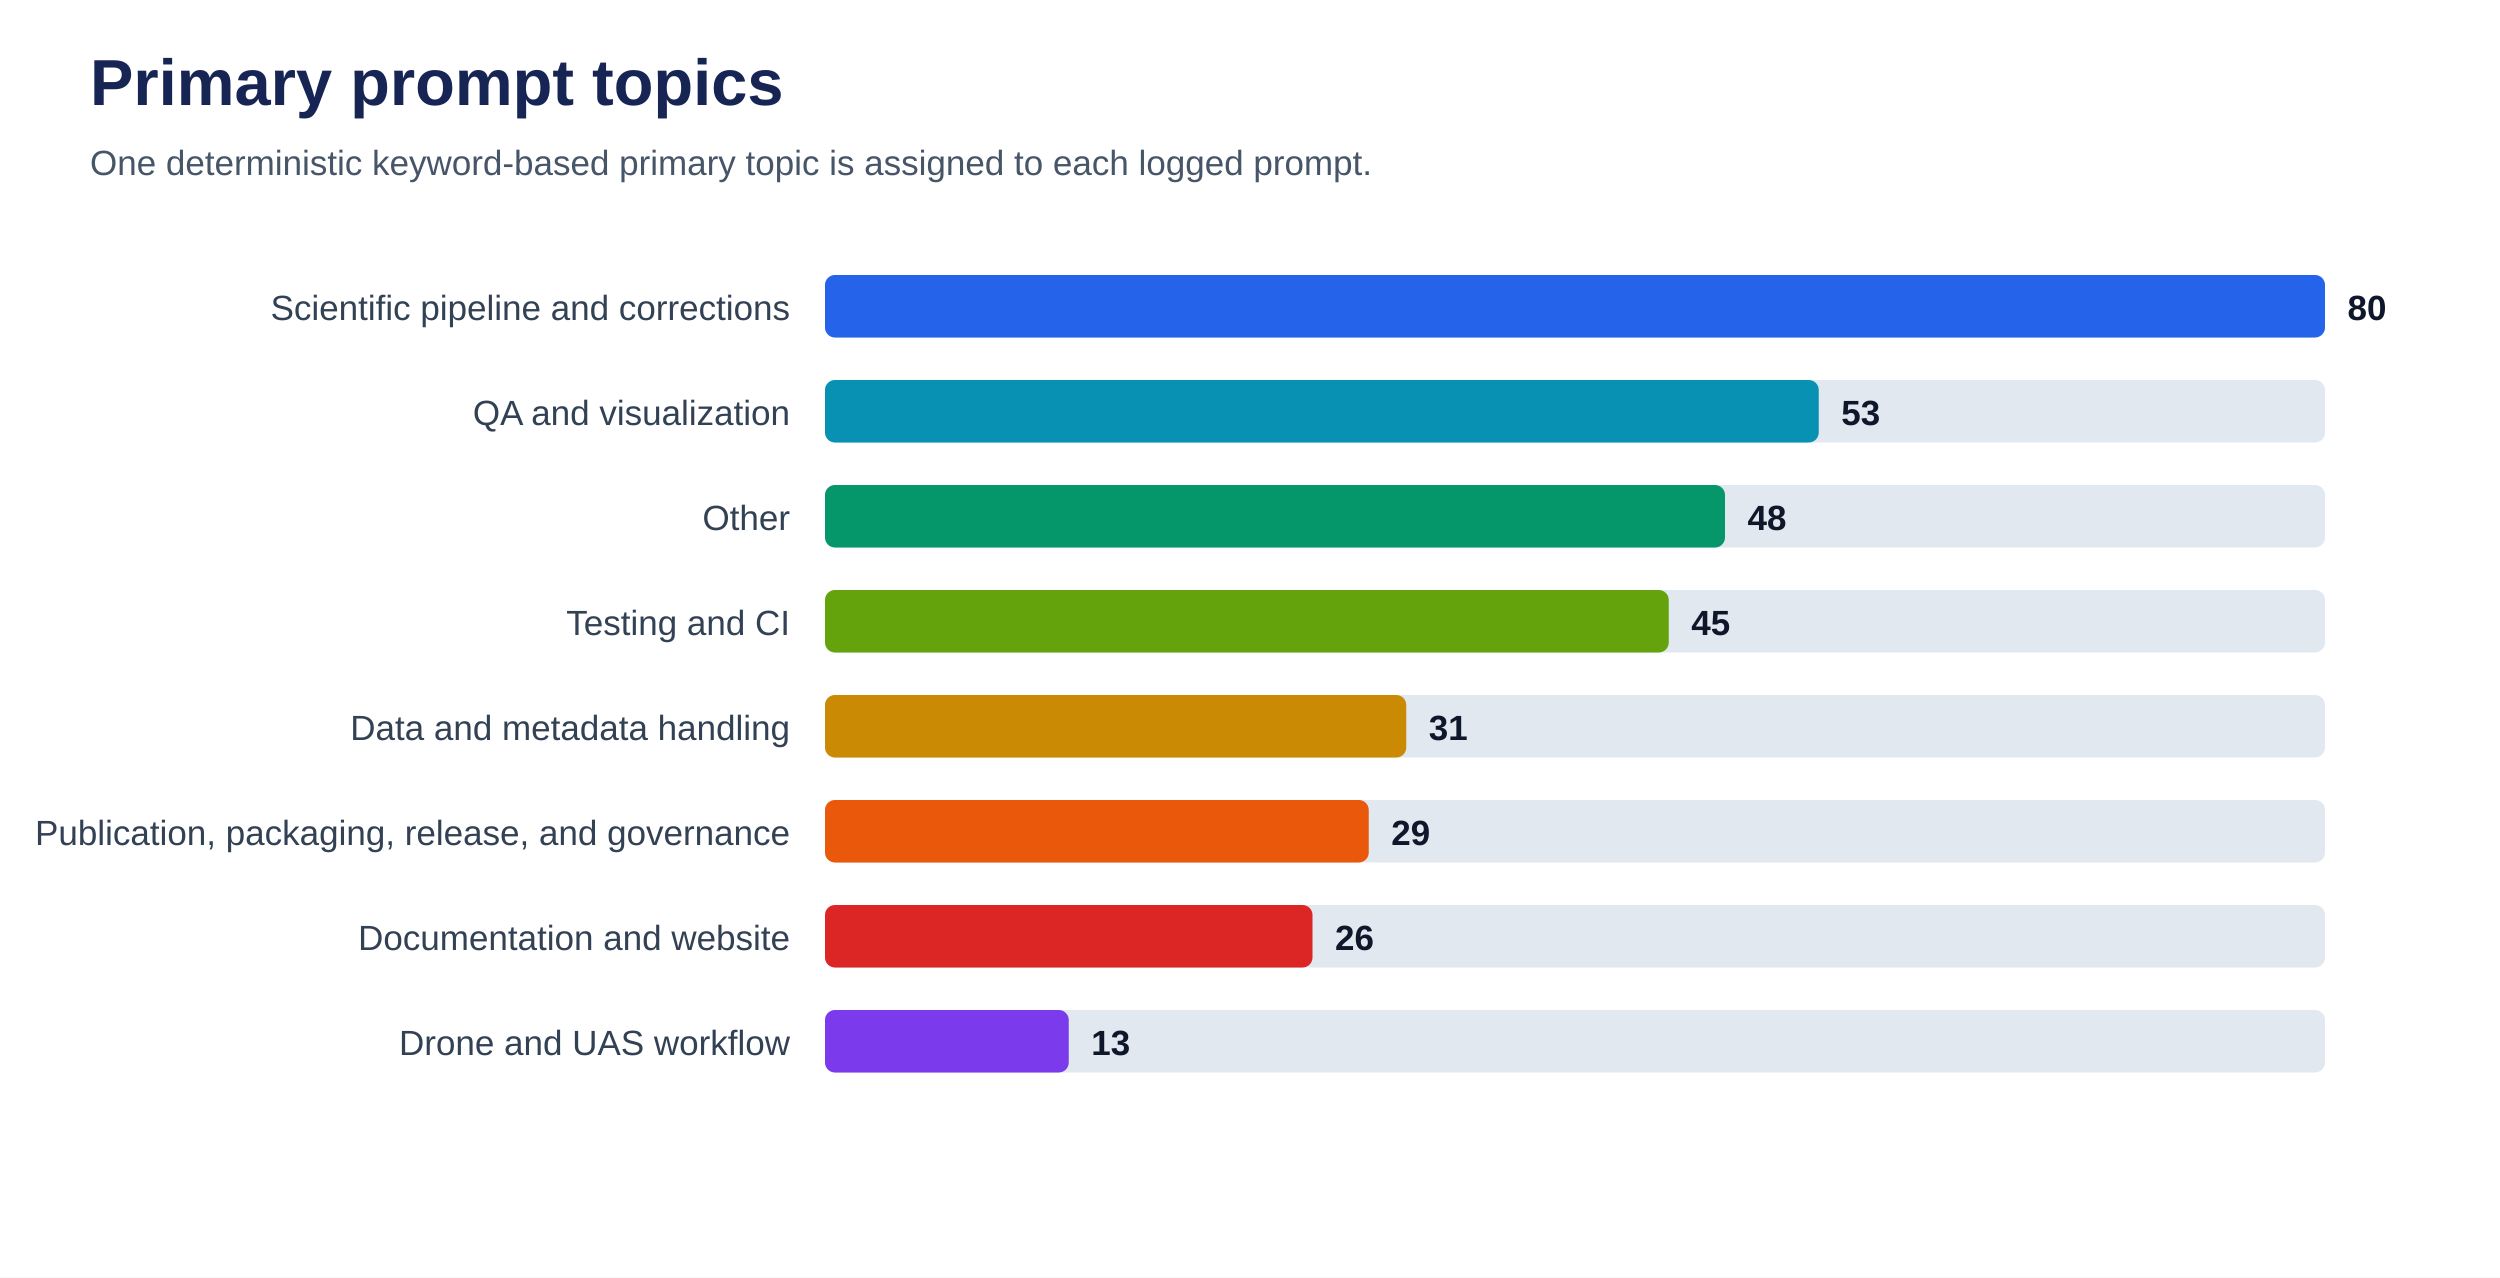
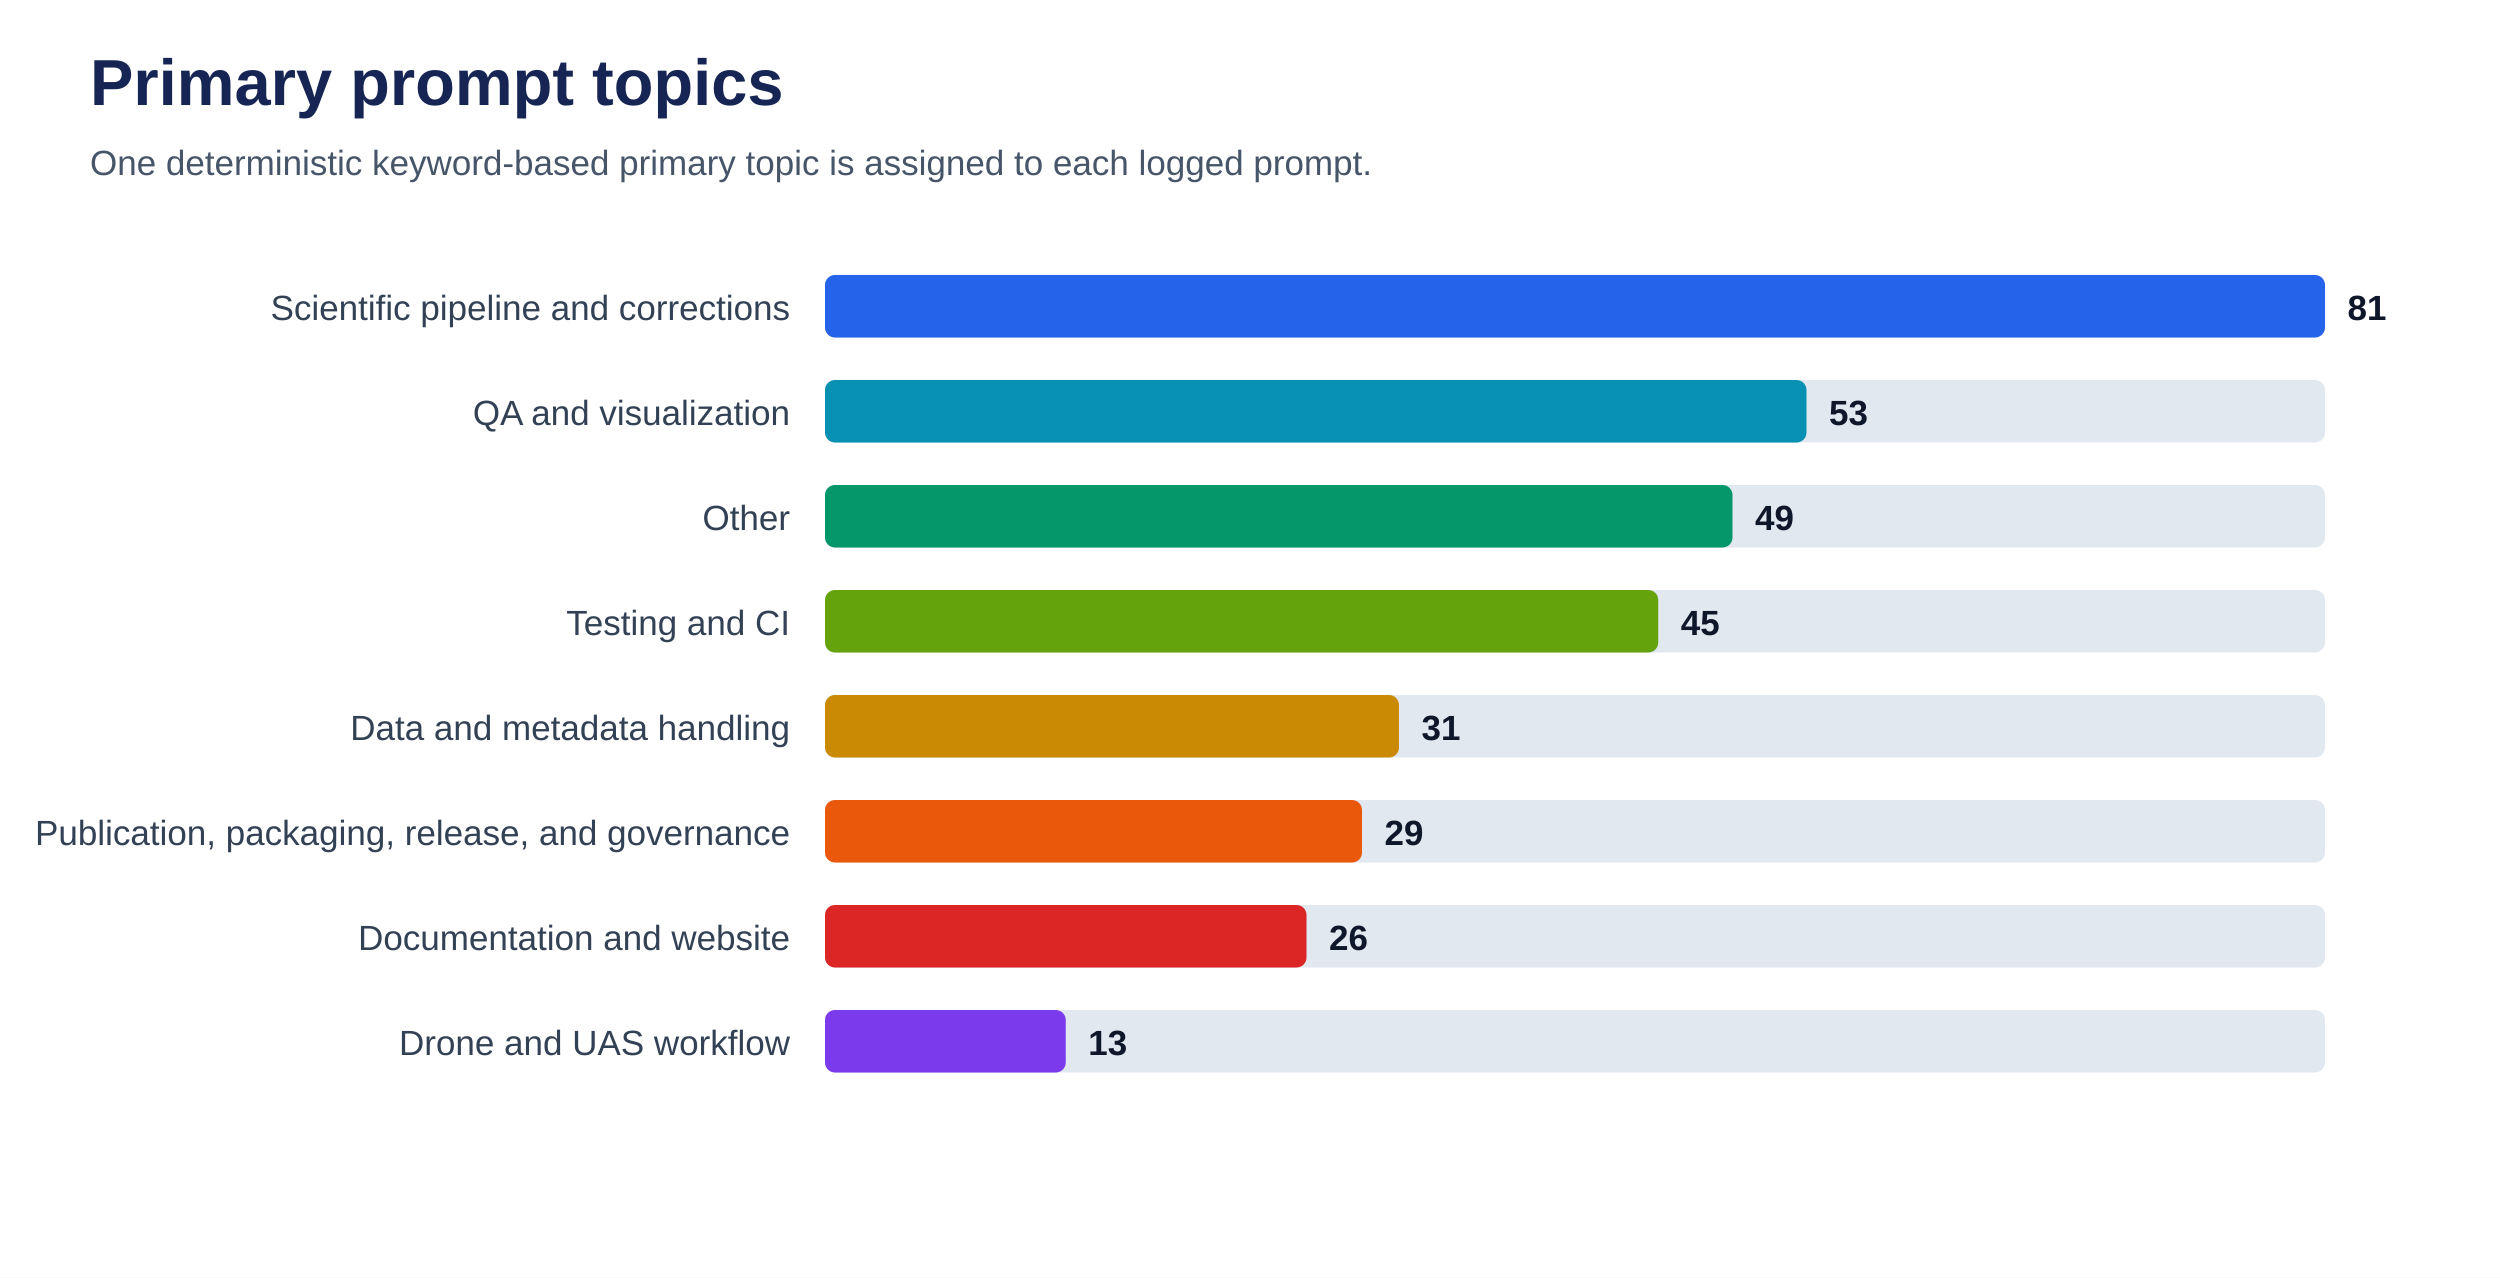
<svg xmlns="http://www.w3.org/2000/svg" viewBox="0 0 1000 511" role="img" aria-labelledby="title desc">
  <rect width="100%" height="100%" fill="#ffffff" />
  <text x="36" y="42" font-family="Arial, sans-serif" font-size="26" font-weight="700" fill="#172554">Primary prompt topics</text>
  <text x="36" y="70" font-family="Arial, sans-serif" font-size="14" fill="#475569">One deterministic keyword-based primary topic is assigned to each logged prompt.</text>
  <text x="316" y="128" text-anchor="end" font-family="Arial, sans-serif" font-size="14" fill="#334155">Scientific pipeline and corrections</text>
  <rect x="330" y="110" width="600" height="25" rx="4" fill="#e2e8f0" />
  <rect x="330" y="110" width="600.0" height="25" rx="4" fill="#2563eb" />
-   <text x="939.0" y="128" font-family="Arial, sans-serif" font-size="14" font-weight="700" fill="#0f172a">80</text>
+   <text x="939.0" y="128" font-family="Arial, sans-serif" font-size="14" font-weight="700" fill="#0f172a">81</text>
  <text x="316" y="170" text-anchor="end" font-family="Arial, sans-serif" font-size="14" fill="#334155">QA and visualization</text>
  <rect x="330" y="152" width="600" height="25" rx="4" fill="#e2e8f0" />
-   <rect x="330" y="152" width="397.5" height="25" rx="4" fill="#0891b2" />
-   <text x="736.5" y="170" font-family="Arial, sans-serif" font-size="14" font-weight="700" fill="#0f172a">53</text>
+   <rect x="330" y="152" width="392.6" height="25" rx="4" fill="#0891b2" />
+   <text x="731.6" y="170" font-family="Arial, sans-serif" font-size="14" font-weight="700" fill="#0f172a">53</text>
  <text x="316" y="212" text-anchor="end" font-family="Arial, sans-serif" font-size="14" fill="#334155">Other</text>
  <rect x="330" y="194" width="600" height="25" rx="4" fill="#e2e8f0" />
-   <rect x="330" y="194" width="360.0" height="25" rx="4" fill="#059669" />
-   <text x="699.0" y="212" font-family="Arial, sans-serif" font-size="14" font-weight="700" fill="#0f172a">48</text>
+   <rect x="330" y="194" width="363.0" height="25" rx="4" fill="#059669" />
+   <text x="702.0" y="212" font-family="Arial, sans-serif" font-size="14" font-weight="700" fill="#0f172a">49</text>
  <text x="316" y="254" text-anchor="end" font-family="Arial, sans-serif" font-size="14" fill="#334155">Testing and CI</text>
  <rect x="330" y="236" width="600" height="25" rx="4" fill="#e2e8f0" />
-   <rect x="330" y="236" width="337.5" height="25" rx="4" fill="#65a30d" />
-   <text x="676.5" y="254" font-family="Arial, sans-serif" font-size="14" font-weight="700" fill="#0f172a">45</text>
+   <rect x="330" y="236" width="333.3" height="25" rx="4" fill="#65a30d" />
+   <text x="672.3" y="254" font-family="Arial, sans-serif" font-size="14" font-weight="700" fill="#0f172a">45</text>
  <text x="316" y="296" text-anchor="end" font-family="Arial, sans-serif" font-size="14" fill="#334155">Data and metadata handling</text>
  <rect x="330" y="278" width="600" height="25" rx="4" fill="#e2e8f0" />
-   <rect x="330" y="278" width="232.5" height="25" rx="4" fill="#ca8a04" />
-   <text x="571.5" y="296" font-family="Arial, sans-serif" font-size="14" font-weight="700" fill="#0f172a">31</text>
+   <rect x="330" y="278" width="229.6" height="25" rx="4" fill="#ca8a04" />
+   <text x="568.6" y="296" font-family="Arial, sans-serif" font-size="14" font-weight="700" fill="#0f172a">31</text>
  <text x="316" y="338" text-anchor="end" font-family="Arial, sans-serif" font-size="14" fill="#334155">Publication, packaging, release, and governance</text>
  <rect x="330" y="320" width="600" height="25" rx="4" fill="#e2e8f0" />
-   <rect x="330" y="320" width="217.5" height="25" rx="4" fill="#ea580c" />
-   <text x="556.5" y="338" font-family="Arial, sans-serif" font-size="14" font-weight="700" fill="#0f172a">29</text>
+   <rect x="330" y="320" width="214.8" height="25" rx="4" fill="#ea580c" />
+   <text x="553.8" y="338" font-family="Arial, sans-serif" font-size="14" font-weight="700" fill="#0f172a">29</text>
  <text x="316" y="380" text-anchor="end" font-family="Arial, sans-serif" font-size="14" fill="#334155">Documentation and website</text>
  <rect x="330" y="362" width="600" height="25" rx="4" fill="#e2e8f0" />
-   <rect x="330" y="362" width="195.0" height="25" rx="4" fill="#dc2626" />
-   <text x="534.0" y="380" font-family="Arial, sans-serif" font-size="14" font-weight="700" fill="#0f172a">26</text>
+   <rect x="330" y="362" width="192.6" height="25" rx="4" fill="#dc2626" />
+   <text x="531.6" y="380" font-family="Arial, sans-serif" font-size="14" font-weight="700" fill="#0f172a">26</text>
  <text x="316" y="422" text-anchor="end" font-family="Arial, sans-serif" font-size="14" fill="#334155">Drone and UAS workflow</text>
  <rect x="330" y="404" width="600" height="25" rx="4" fill="#e2e8f0" />
-   <rect x="330" y="404" width="97.5" height="25" rx="4" fill="#7c3aed" />
-   <text x="436.5" y="422" font-family="Arial, sans-serif" font-size="14" font-weight="700" fill="#0f172a">13</text>
+   <rect x="330" y="404" width="96.3" height="25" rx="4" fill="#7c3aed" />
+   <text x="435.3" y="422" font-family="Arial, sans-serif" font-size="14" font-weight="700" fill="#0f172a">13</text>
</svg>
